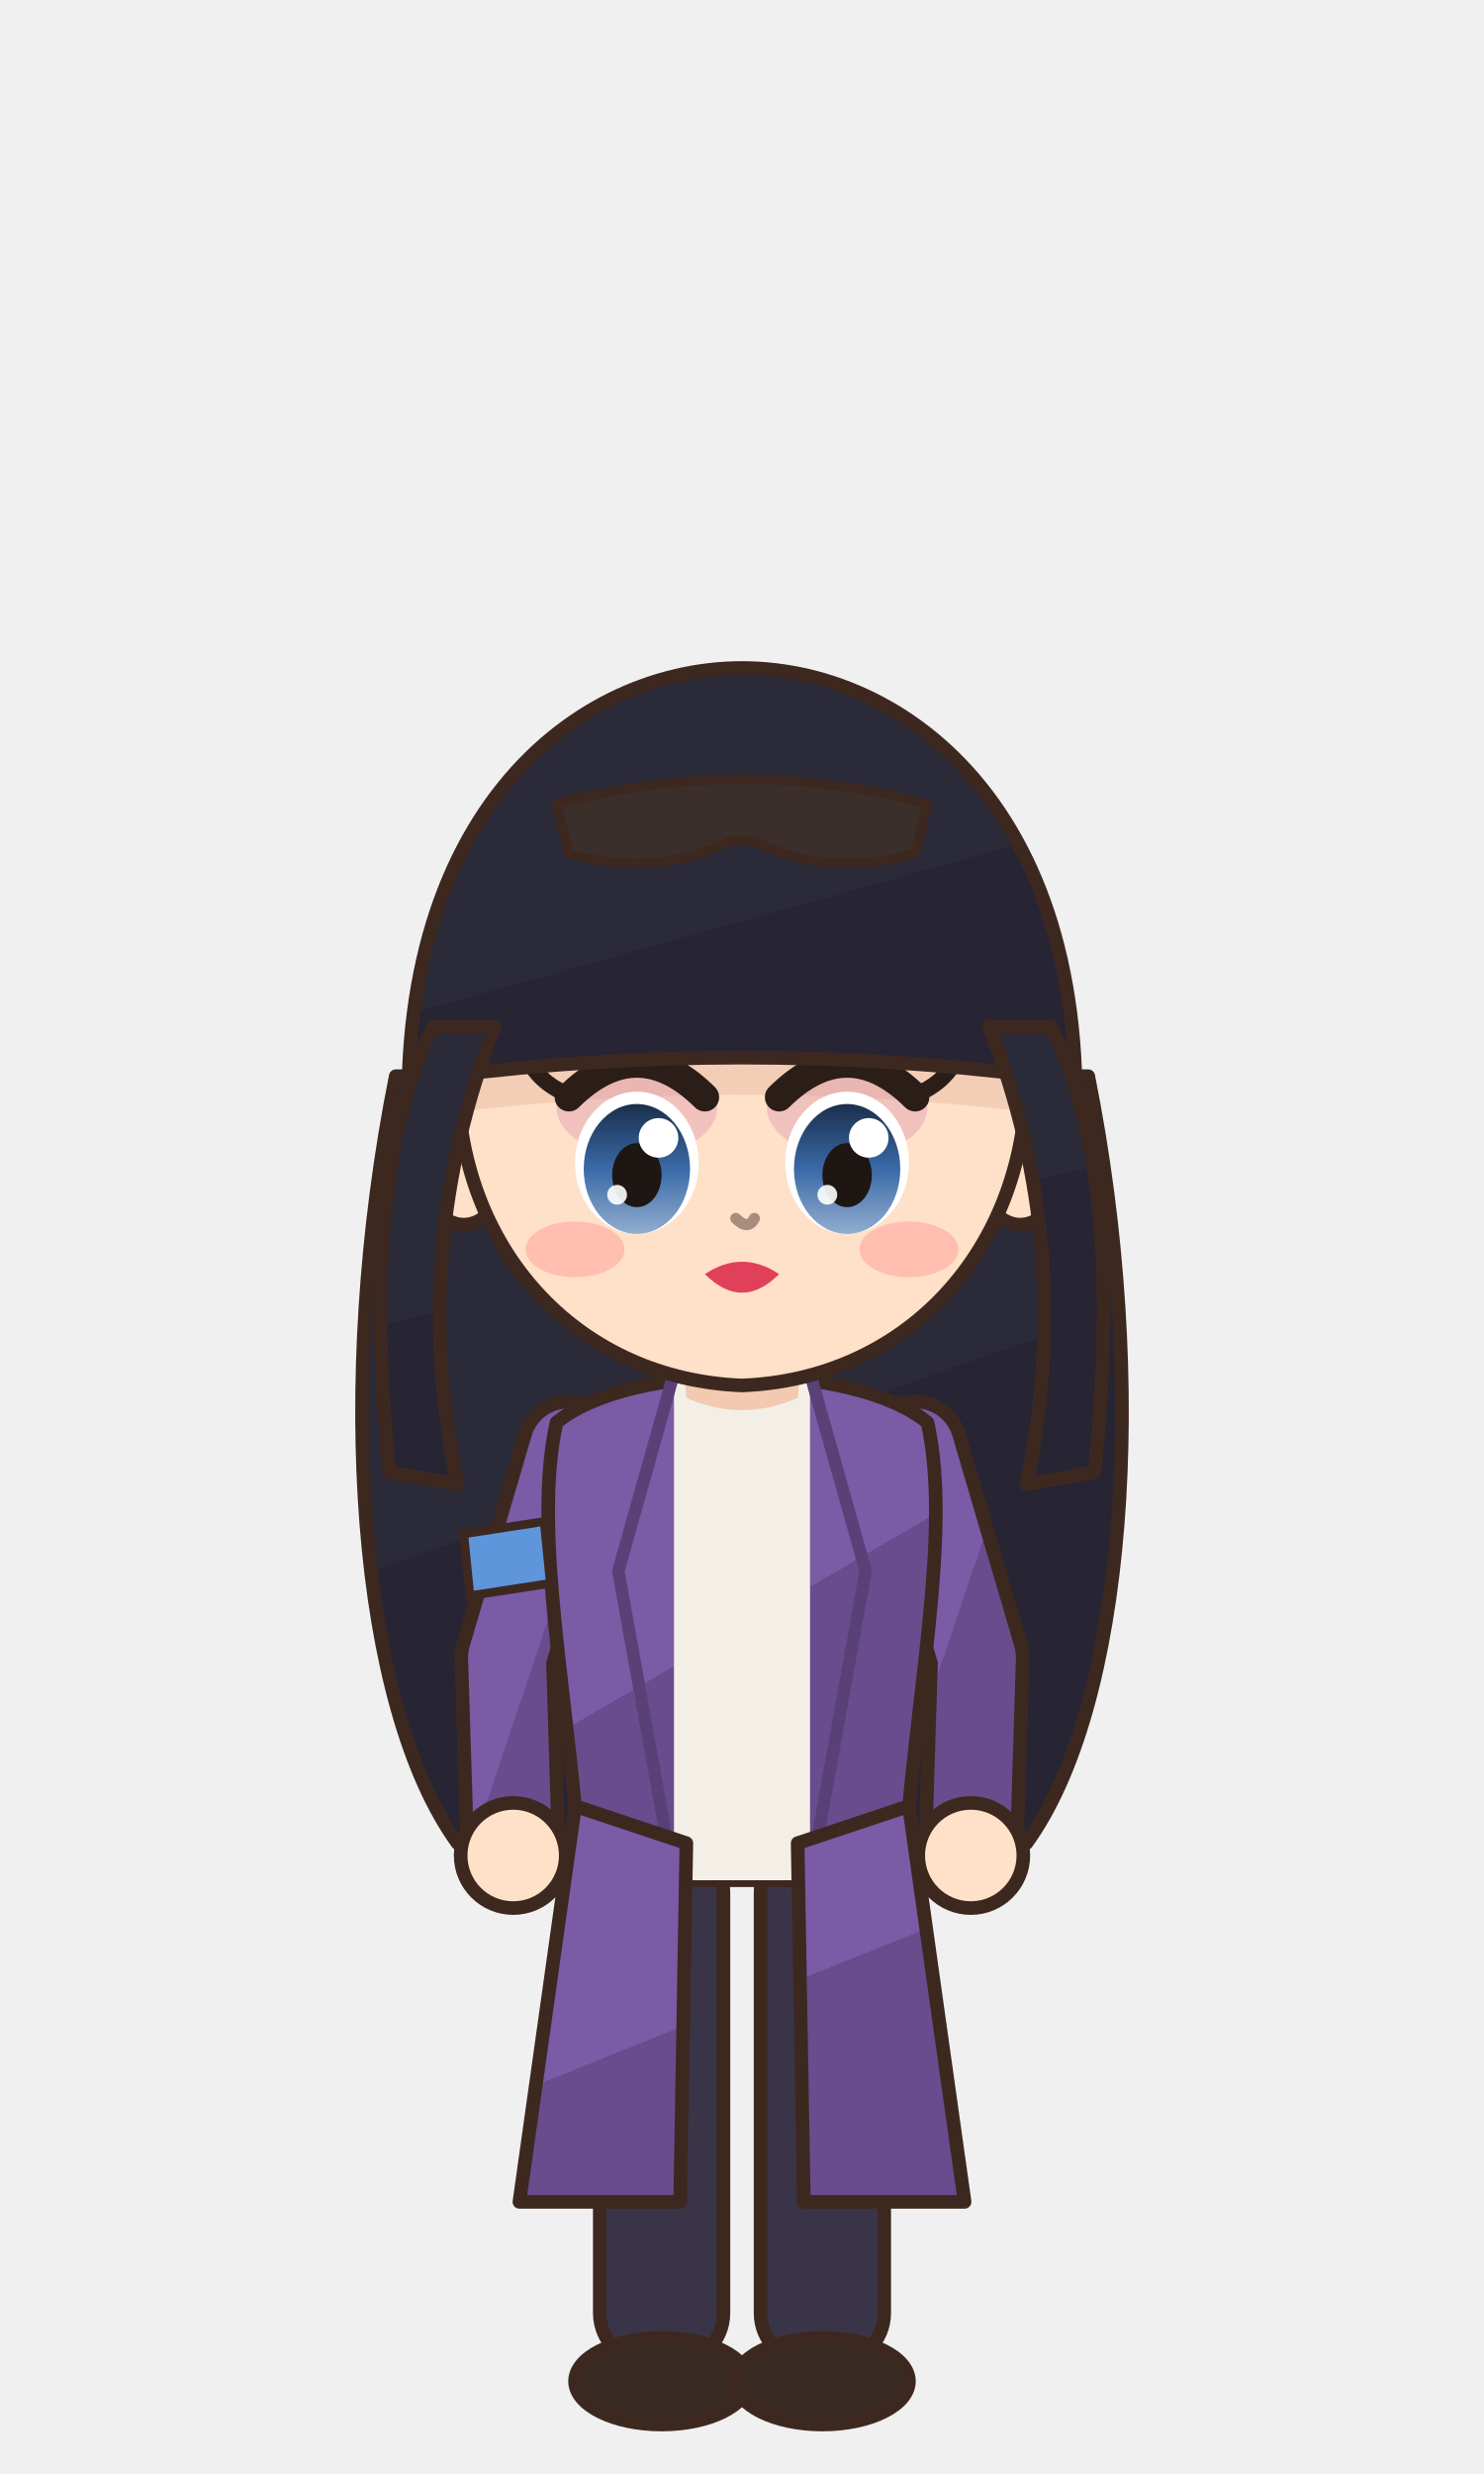
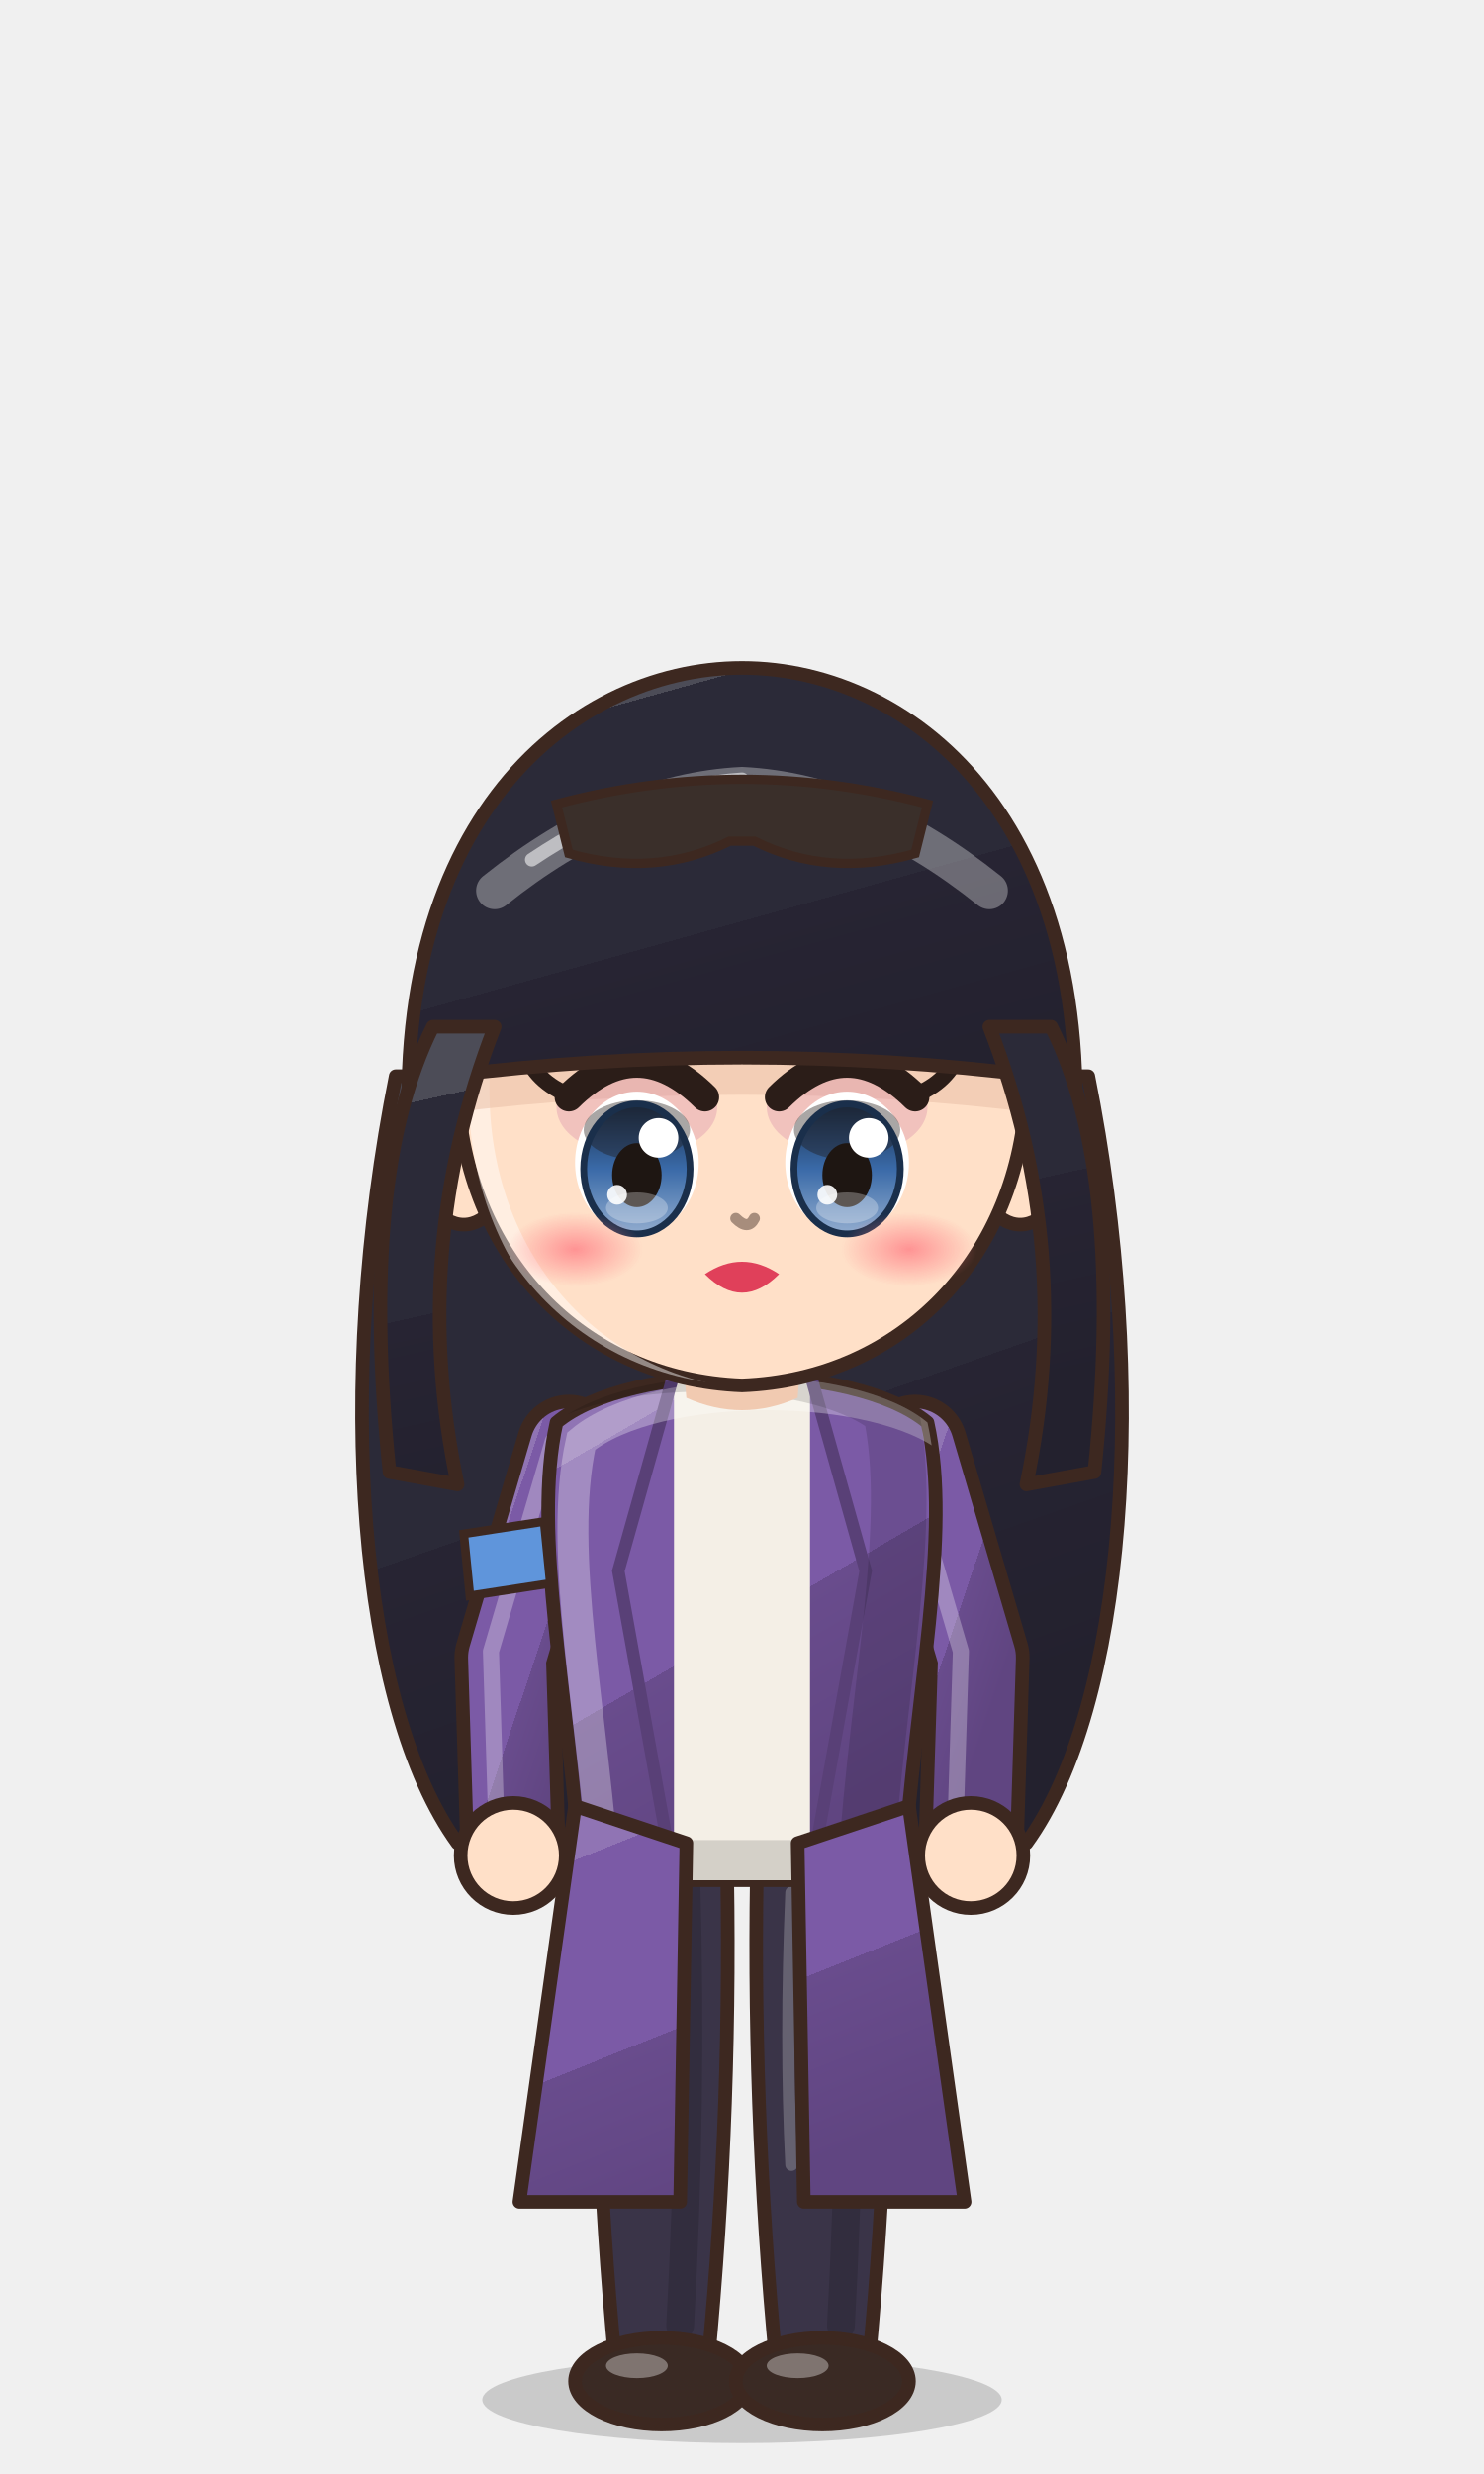
<svg xmlns="http://www.w3.org/2000/svg" viewBox="-120 -180 240 400" width="81.6" height="136.0">
  <defs>
    <linearGradient id="hair47" x1="0" y1="0" x2=".35" y2="1">
-       <stop offset="0" stop-color="#2b2a38" />
+       <stop offset="0" stop-color="#4c4c57" />
+       <stop offset=".16" stop-color="#4c4c57" />
+       <stop offset=".16" stop-color="#2b2a38" />
      <stop offset=".58" stop-color="#2b2a38" />
      <stop offset=".58" stop-color="#272433" />
-       <stop offset="1" stop-color="#272433" />
+       <stop offset="1" stop-color="#23212e" />
    </linearGradient>
    <radialGradient id="skin47" cx=".4" cy=".32" r=".85">
      <stop offset="0" stop-color="#ffe0c8" />
      <stop offset=".84" stop-color="#ffe0c8" />
      <stop offset=".84" stop-color="#f1cab1" />
      <stop offset="1" stop-color="#f1cab1" />
    </radialGradient>
    <linearGradient id="cloth47" x1="0" y1="0" x2=".45" y2="1">
-       <stop offset="0" stop-color="#7b5aa6" />
+       <stop offset="0" stop-color="#9074b4" />
+       <stop offset=".16" stop-color="#9074b4" />
+       <stop offset=".16" stop-color="#7b5aa6" />
      <stop offset=".6" stop-color="#7b5aa6" />
      <stop offset=".6" stop-color="#694c8d" />
-       <stop offset="1" stop-color="#694c8d" />
+       <stop offset="1" stop-color="#604581" />
    </linearGradient>
    <linearGradient id="iris47" x1="0" y1="0" x2="0" y2="1">
      <stop offset="0" stop-color="#1a2f4b" />
      <stop offset=".5" stop-color="#3a6aa8" />
      <stop offset="1" stop-color="#92adcf" />
    </linearGradient>
    <linearGradient id="straw47" x1="0" y1="0" x2=".3" y2="1">
-       <stop offset="0" stop-color="#ffe39a" />
+       <stop offset="0" stop-color="#ffe7aa" />
+       <stop offset=".16" stop-color="#ffe7aa" />
+       <stop offset=".16" stop-color="#ffe39a" />
      <stop offset=".58" stop-color="#ffe39a" />
      <stop offset=".58" stop-color="#e9b456" />
-       <stop offset="1" stop-color="#e9b456" />
+       <stop offset="1" stop-color="#d6a54f" />
    </linearGradient>
+     <radialGradient id="blush47">
+       <stop offset="0" stop-color="#ff7f86" stop-opacity=".9" />
+       <stop offset="1" stop-color="#ff7f86" stop-opacity="0" />
+     </radialGradient>
    <clipPath id="face47">
      <path d="M -46,-4 C -47,-38 -25,-55 0,-55 C 25,-55 47,-38 46,-4 C 45,23 26,43 0,44 C -26,43 -45,23 -46,-4 Z" />
    </clipPath>
+     <clipPath id="torso47">
+       <path d="M -30,50 C -34,68 -28,94 -26,124 L 26,124 C 28,94 34,68 30,50 C 18,40 -18,40 -30,50 Z" />
+     </clipPath>
  </defs>
+   <ellipse cx="0" cy="208" rx="42" ry="7" fill="#000000" opacity=".16" />
  <path d="M -56,-6 C -66,44 -62,96 -46,118 L 46,118 C 62,96 66,44 56,-6 Z" fill="url(#hair47)" stroke="#3d2820" stroke-width="2.2" stroke-linejoin="round" />
-   <rect x="-23" y="118" width="20" height="84" rx="8" fill="#3a3448" stroke="#3d2820" stroke-width="2.2" stroke-linejoin="round" />
+   <path d="M -23.5,118 Q -24.5,160.0 -20.5,202 L -5.5,202 Q -1.5,160.0 -2.5,118 Z" fill="#3a3448" stroke="#3d2820" stroke-width="2.2" stroke-linejoin="round" />
+   <path d="M -9,124 Q -8,160 -10,196" stroke="#000000" stroke-width="4.5" fill="none" opacity=".14" stroke-linecap="round" />
+   <path d="M -18,126 Q -19,150 -18,170" stroke="#ffffff" stroke-width="2" fill="none" opacity=".22" stroke-linecap="round" />
  <ellipse cx="-13" cy="205" rx="14" ry="7" fill="#3a2a24" stroke="#3d2820" stroke-width="2.2" stroke-linejoin="round" />
-   <rect x="3" y="118" width="20" height="84" rx="8" fill="#3a3448" stroke="#3d2820" stroke-width="2.2" stroke-linejoin="round" />
+   <ellipse cx="-17" cy="202.5" rx="5" ry="2" fill="#ffffff" opacity=".35" />
+   <path d="M 2.5,118 Q 1.5,160.0 5.5,202 L 20.5,202 Q 24.5,160.0 23.5,118 Z" fill="#3a3448" stroke="#3d2820" stroke-width="2.2" stroke-linejoin="round" />
+   <path d="M 17,124 Q 18,160 16,196" stroke="#000000" stroke-width="4.5" fill="none" opacity=".14" stroke-linecap="round" />
+   <path d="M 8,126 Q 7,150 8,170" stroke="#ffffff" stroke-width="2" fill="none" opacity=".22" stroke-linecap="round" />
  <ellipse cx="13" cy="205" rx="14" ry="7" fill="#3a2a24" stroke="#3d2820" stroke-width="2.2" stroke-linejoin="round" />
+   <ellipse cx="9" cy="202.5" rx="5" ry="2" fill="#ffffff" opacity=".35" />
  <path d="M -28,54 L -38,88 L -37,120" stroke="#3d2820" stroke-width="17" fill="none" stroke-linecap="round" stroke-linejoin="round" />
  <path d="M -28,54 L -38,88 L -37,120" stroke="url(#cloth47)" stroke-width="12.6" fill="none" stroke-linecap="round" stroke-linejoin="round" />
+   <path d="M -28,54 L -38,88 L -37,120" transform="translate(-2.6,-1)" stroke="#ffffff" stroke-width="2.6" fill="none" stroke-linecap="round" stroke-linejoin="round" opacity=".28" />
  <path d="M 28,54 L 38,88 L 37,120" stroke="#3d2820" stroke-width="17" fill="none" stroke-linecap="round" stroke-linejoin="round" />
  <path d="M 28,54 L 38,88 L 37,120" stroke="url(#cloth47)" stroke-width="12.6" fill="none" stroke-linecap="round" stroke-linejoin="round" />
+   <path d="M 28,54 L 38,88 L 37,120" transform="translate(-2.6,-1)" stroke="#ffffff" stroke-width="2.6" fill="none" stroke-linecap="round" stroke-linejoin="round" opacity=".28" />
  <path d="M -30,50 C -34,68 -28,94 -26,124 L 26,124 C 28,94 34,68 30,50 C 18,40 -18,40 -30,50 Z" fill="url(#cloth47)" stroke="#3d2820" stroke-width="2.2" stroke-linejoin="round" />
  <path d="M -11,42 L 11,42 L 11,124 L -11,124 Z" fill="#f4efe6" />
  <path d="M -11,42 L -20,74 L -11,124 M 11,42 L 20,74 L 11,124" stroke="#594077" stroke-width="2" fill="none" />
+   <g clip-path="url(#torso47)">
+     <path d="M -30,50 C -34,68 -28,94 -26,124 L 26,124 C 28,94 34,68 30,50 C 18,40 -18,40 -30,50 Z" transform="translate(4,3)" fill="none" stroke="#ffffff" stroke-width="5" opacity=".3" />
+     <path d="M -30,50 C -34,68 -28,94 -26,124 L 26,124 C 28,94 34,68 30,50 C 18,40 -18,40 -30,50 Z" transform="translate(-6,-2)" fill="none" stroke="#000000" stroke-width="9" opacity=".13" />
+   </g>
  <path d="M -27,112 L -36,176 L -10,176 L -9,118 Z M 27,112 L 36,176 L 10,176 L 9,118 Z" fill="url(#cloth47)" stroke="#3d2820" stroke-width="2.2" stroke-linejoin="round" />
  <circle cx="-37" cy="120" r="8.5" fill="url(#skin47)" stroke="#3d2820" stroke-width="2.2" />
  <circle cx="37" cy="120" r="8.5" fill="url(#skin47)" stroke="#3d2820" stroke-width="2.2" />
  <path d="M -45,68 L -32,66 L -31,76 L -44,78 Z" fill="#5f95db" stroke="#3d2820" stroke-width="1.4" />
  <path d="M -10,34 L 10,34 L 9,46 Q 0,50 -9,46 Z" fill="#f1cab1" />
  <ellipse cx="-45" cy="8" rx="7" ry="10" fill="url(#skin47)" stroke="#3d2820" stroke-width="2.2" stroke-linejoin="round" />
  <ellipse cx="45" cy="8" rx="7" ry="10" fill="url(#skin47)" stroke="#3d2820" stroke-width="2.2" stroke-linejoin="round" />
  <path d="M -46,-4 C -47,-38 -25,-55 0,-55 C 25,-55 47,-38 46,-4 C 45,23 26,43 0,44 C -26,43 -45,23 -46,-4 Z" fill="url(#skin47)" stroke="#3d2820" stroke-width="2.2" stroke-linejoin="round" />
  <g clip-path="url(#face47)">
+     <path d="M -46,-4 C -47,-38 -25,-55 0,-55 C 25,-55 47,-38 46,-4 C 45,23 26,43 0,44 C -26,43 -45,23 -46,-4 Z" transform="translate(3.5,2.5)" fill="none" stroke="#ffffff" stroke-width="3.4" opacity=".45" />
+   </g>
+   <g clip-path="url(#face47)">
    <path d="M -53,14 C -60,-46 -28,-72 0,-72 C 28,-72 60,-46 53,14 L 48,-6 Q 0,-12 -48,-6 Z" transform="translate(0,6)" fill="#e7bca4" opacity=".5" />
  </g>
  <ellipse cx="-17" cy="-1" rx="13" ry="8" fill="#d88aa8" opacity=".35" />
  <ellipse cx="-17" cy="8" rx="10" ry="11.5" fill="#ffffff" />
  <ellipse cx="-17" cy="9" rx="8.6" ry="10.5" fill="url(#iris47)" />
+   <ellipse cx="-17" cy="2.7" rx="8.6" ry="4.8" fill="#1e1612" opacity=".38" />
+   <ellipse cx="-17" cy="9" rx="8.6" ry="10.5" fill="none" stroke="#1a2f4b" stroke-width="1.1" />
  <ellipse cx="-17" cy="10" rx="4" ry="5.175" fill="#1e1612" />
+   <ellipse cx="-17" cy="15.3" rx="5" ry="2.5" fill="#ffffff" opacity=".28" />
  <circle cx="-13.5" cy="3.975" r="3.2" fill="#ffffff" />
  <circle cx="-20.2" cy="13.175" r="1.6" fill="#ffffff" opacity=".9" />
  <path d="M -28,-2.6 Q -17,-13.5 -6,-2.6" stroke="#2b1d18" stroke-width="4.6" fill="none" stroke-linecap="round" />
  <path d="M -25,-17.5 Q -17,-21.5 -9,-17.5" stroke="#2b2429" stroke-width="2.4" fill="none" stroke-linecap="round" />
  <path d="M -27,-2.6 q -6,-2 -8,-7" stroke="#2b1d18" stroke-width="2.6" fill="none" stroke-linecap="round" />
  <ellipse cx="17" cy="-1" rx="13" ry="8" fill="#d88aa8" opacity=".35" />
  <ellipse cx="17" cy="8" rx="10" ry="11.5" fill="#ffffff" />
  <ellipse cx="17" cy="9" rx="8.6" ry="10.5" fill="url(#iris47)" />
+   <ellipse cx="17" cy="2.7" rx="8.6" ry="4.8" fill="#1e1612" opacity=".38" />
+   <ellipse cx="17" cy="9" rx="8.6" ry="10.5" fill="none" stroke="#1a2f4b" stroke-width="1.1" />
  <ellipse cx="17" cy="10" rx="4" ry="5.175" fill="#1e1612" />
+   <ellipse cx="17" cy="15.3" rx="5" ry="2.5" fill="#ffffff" opacity=".28" />
  <circle cx="20.5" cy="3.975" r="3.2" fill="#ffffff" />
  <circle cx="13.8" cy="13.175" r="1.6" fill="#ffffff" opacity=".9" />
  <path d="M 6,-2.6 Q 17,-13.5 28,-2.6" stroke="#2b1d18" stroke-width="4.6" fill="none" stroke-linecap="round" />
  <path d="M 9,-17.5 Q 17,-21.5 25,-17.5" stroke="#2b2429" stroke-width="2.4" fill="none" stroke-linecap="round" />
  <path d="M 27,-2.6 q 6,-2 8,-7" stroke="#2b1d18" stroke-width="2.6" fill="none" stroke-linecap="round" />
  <path d="M -6,26 Q 0,22 6,26 Q 0,32 -6,26 Z" fill="#e0405a" />
-   <ellipse cx="-27" cy="22" rx="8" ry="4.5" fill="#ff8c8c" opacity="0.4" />
-   <ellipse cx="27" cy="22" rx="8" ry="4.5" fill="#ff8c8c" opacity="0.4" />
+   <ellipse cx="-27" cy="22" rx="11" ry="6" fill="url(#blush47)" opacity="0.88" />
+   <ellipse cx="27" cy="22" rx="11" ry="6" fill="url(#blush47)" opacity="0.88" />
  <path d="M -1,17 Q 1,19 2,17" stroke="#a78d7c" stroke-width="1.8" fill="none" stroke-linecap="round" />
  <path d="M -53,14 C -60,-46 -28,-72 0,-72 C 28,-72 60,-46 53,14 L 48,-6 Q 0,-12 -48,-6 Z" fill="url(#hair47)" stroke="#3d2820" stroke-width="2.2" stroke-linejoin="round" />
  <path d="M 40,-14 Q 54,22 46,60 L 57,58 Q 62,10 50,-14 Z M -40,-14 Q -54,22 -46,60 L -57,58 Q -62,10 -50,-14 Z" fill="url(#hair47)" stroke="#3d2820" stroke-width="2.2" stroke-linejoin="round" />
+   <defs>
+     <clipPath id="hf47">
+       <path d="M -53,14 C -60,-46 -28,-72 0,-72 C 28,-72 60,-46 53,14 L 48,-6 Q 0,-12 -48,-6 Z" />
+     </clipPath>
+   </defs>
+   <g clip-path="url(#hf47)">
+     <path d="M -40,-36 Q -20,-52 0,-53 Q 20,-52 40,-36" stroke="#ffffff" stroke-width="6" fill="none" stroke-linecap="round" opacity=".32" />
+     <path d="M -34,-41 Q -16,-53 0,-54" stroke="#ffffff" stroke-width="2.2" fill="none" stroke-linecap="round" opacity=".55" />
+   </g>
  <path d="M -30,-50 Q 0,-58 30,-50 L 28,-42 Q 14,-38 2,-44 L -2,-44 Q -14,-38 -28,-42 Z" fill="#3a2f2a" stroke="#3d2820" stroke-width="1.5" />
</svg>
